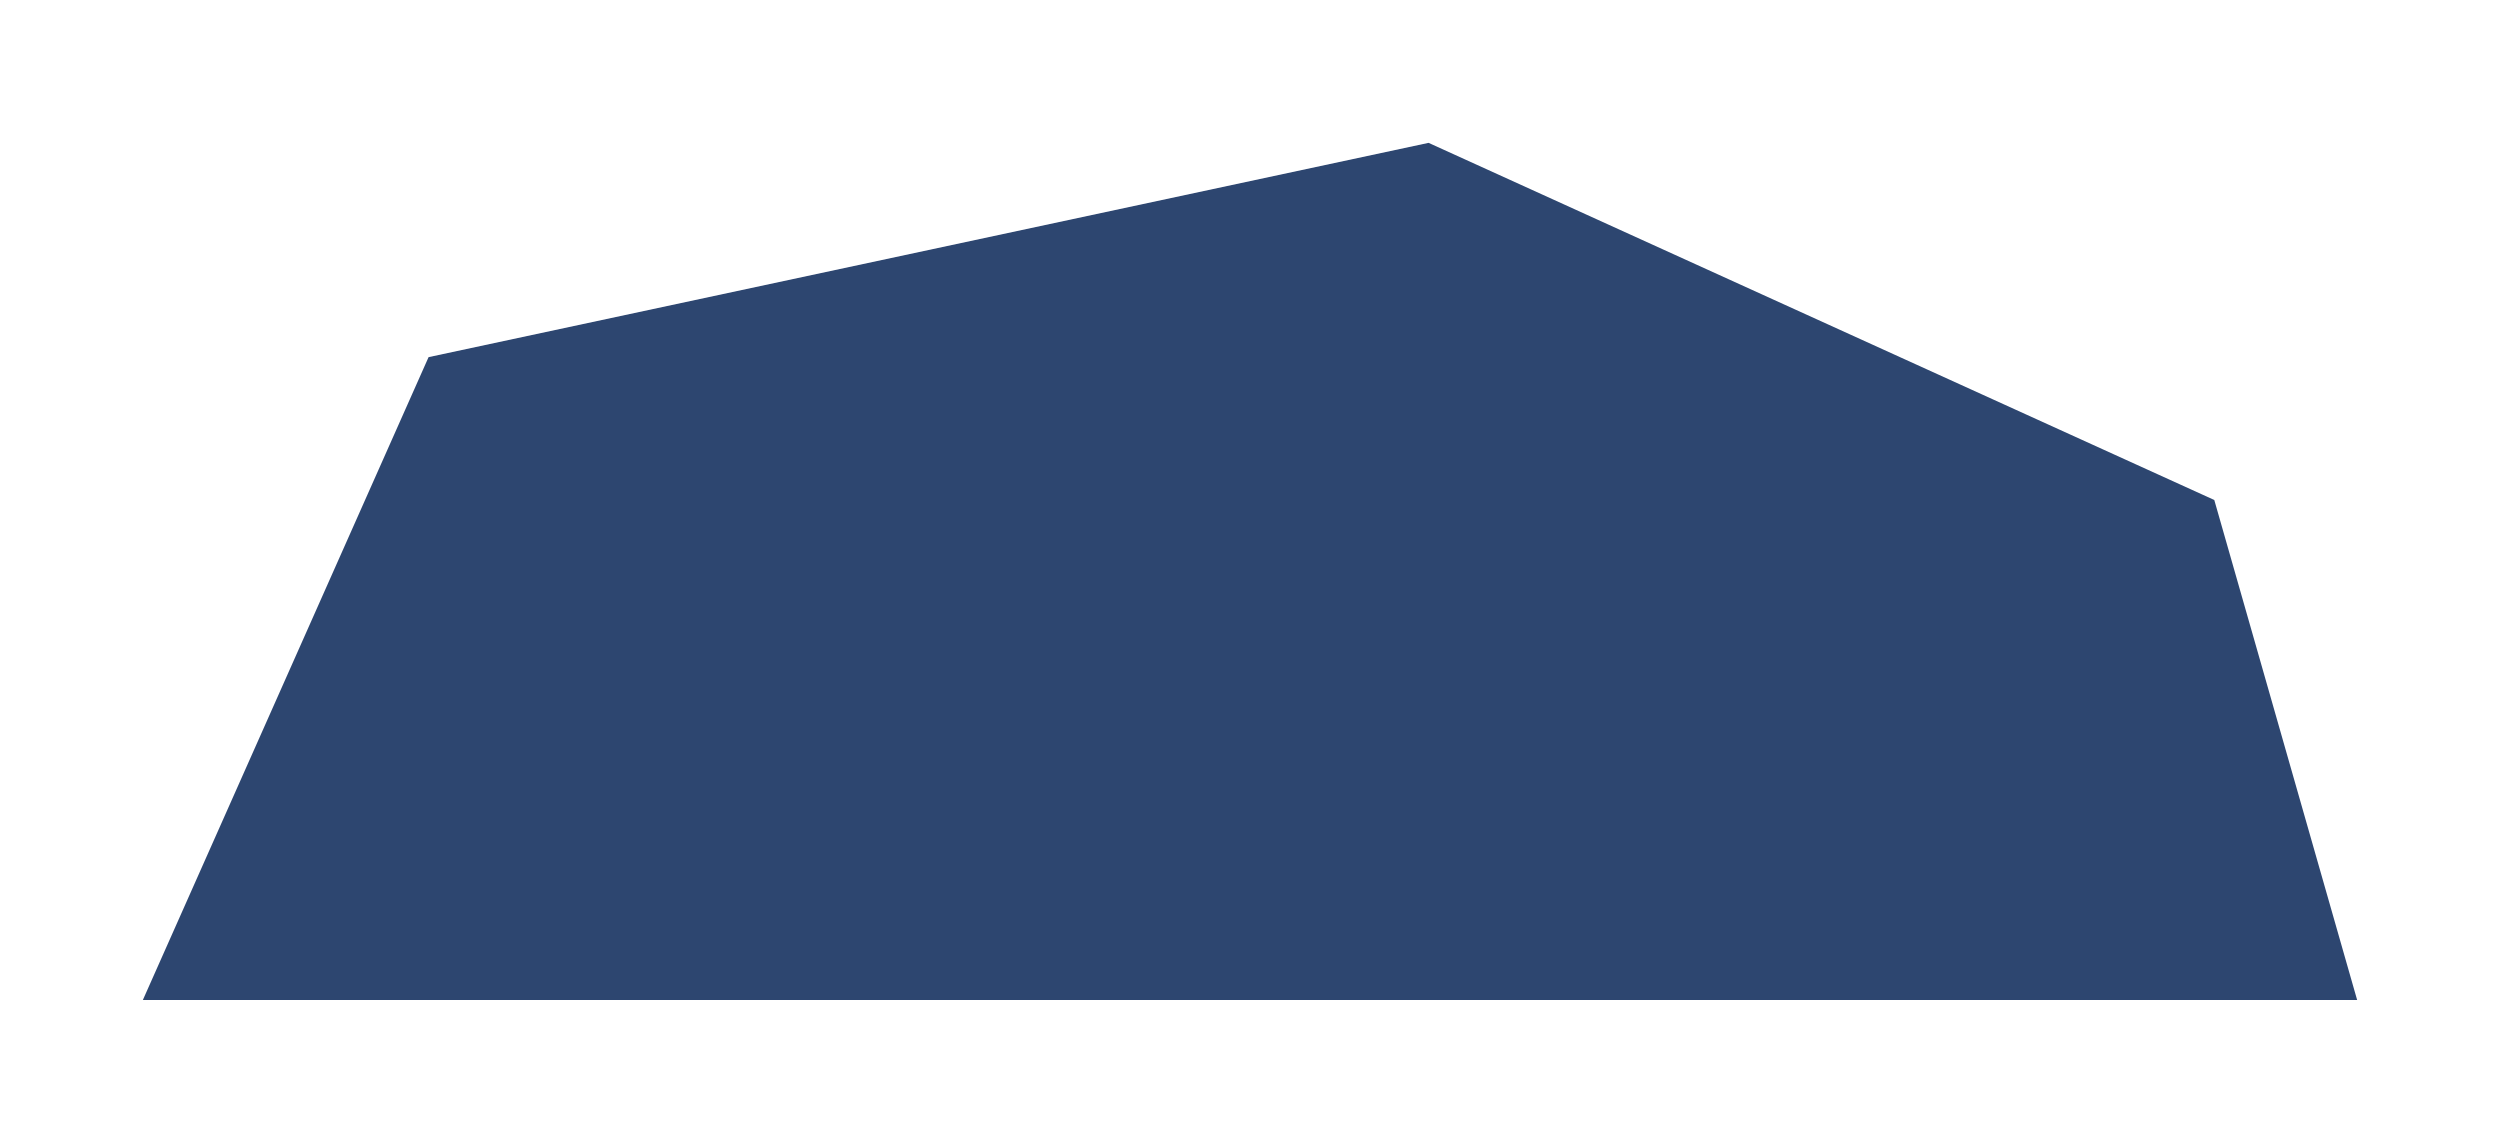
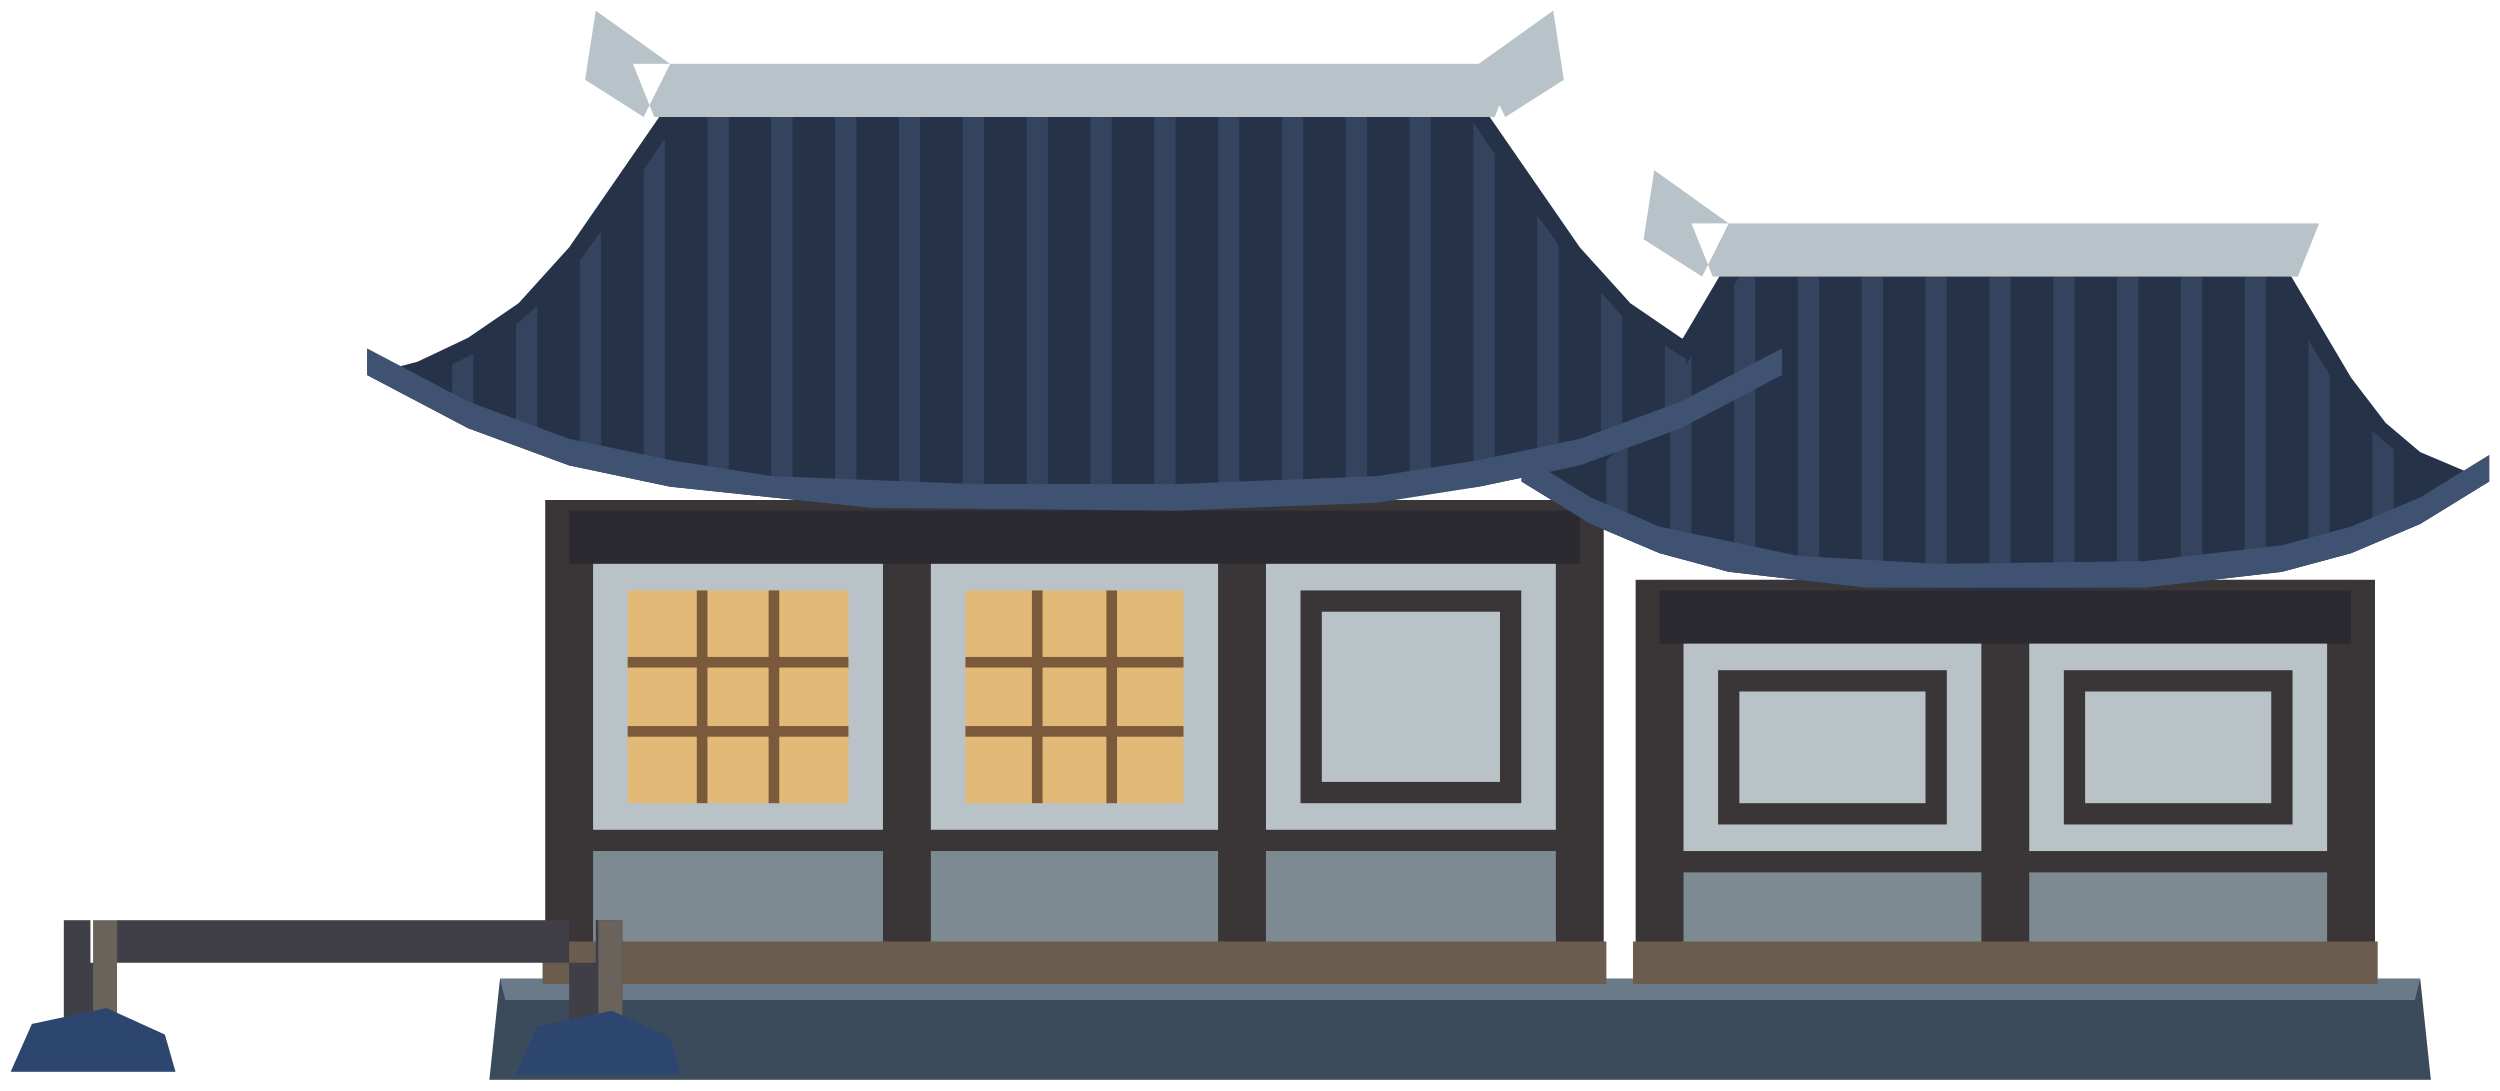
- <svg xmlns="http://www.w3.org/2000/svg" width="70" height="32" viewBox="2536 1980 70 32">
-   <path d="M2560 2002 L2580 2002 L2580 2002 L2560 2002 Z" fill="#403e47" />
-   <path d="M2571 2002 L2580 2002 L2580 2002 L2571 2002 Z" fill="#6a635b" />
-   <path d="M2540 2008 L2548 1990 L2576 1984 L2598 1994 L2602 2008 Z" fill="#2d4670" />
+ <svg xmlns="http://www.w3.org/2000/svg" width="940" height="410" viewBox="2546 1450 940 410">
+   <path d="M2730 1856 L2734 1818 L3166 1818 L3170 1856 Z M3140 1856 L3144 1818 L3456 1818 L3460 1856 Z" fill="#3c4b5c" />
+   <path d="M2734 1818 L3166 1818 L3164 1826 L2736 1826 Z M3144 1818 L3456 1818 L3454 1826 L3146 1826 Z" fill="#6a7a88" />
+   <path d="M2760 1818 L2760 1638 L3140 1638 L3140 1818 Z M3170 1818 L3170 1668 L3430 1668 L3430 1818 Z" fill="#b9c2c6" />
+   <path d="M2760 1818 L2760 1768 L3140 1768 L3140 1818 Z M3170 1818 L3170 1776 L3430 1776 L3430 1818 Z" fill="#7d8a91" />
+   <path d="M2782 1752 L2865 1752 L2865 1672 L2782 1672 Z M2909 1752 L2991 1752 L2991 1672 L2909 1672 Z" fill="#e2b977" />
+   <path d="M2808 1723 L2782 1723 L2782 1727 L2808 1727 L2808 1752 L2812 1752 L2812 1727 L2835 1727 L2835 1752 L2839 1752 L2839 1727 L2865 1727 L2865 1723 L2839 1723 L2839 1701 L2865 1701 L2865 1697 L2839 1697 L2839 1672 L2835 1672 L2835 1697 L2812 1697 L2812 1672 L2808 1672 L2808 1697 L2782 1697 L2782 1701 L2808 1701 Z M2835 1723 L2812 1723 L2812 1701 L2835 1701 Z M2966 1672 L2962 1672 L2962 1697 L2938 1697 L2938 1672 L2934 1672 L2934 1697 L2909 1697 L2909 1701 L2934 1701 L2934 1723 L2909 1723 L2909 1727 L2934 1727 L2934 1752 L2938 1752 L2938 1727 L2962 1727 L2962 1752 L2966 1752 L2966 1727 L2991 1727 L2991 1723 L2966 1723 L2966 1701 L2991 1701 L2991 1697 L2966 1697 Z M2962 1701 L2962 1723 L2938 1723 L2938 1701 Z" fill="#7a5a3a" />
+   <path d="M2751 1638 L2751 1818 L2769 1818 L2769 1770 L2878 1770 L2878 1818 L2896 1818 L2896 1770 L3004 1770 L3004 1818 L3022 1818 L3022 1770 L3131 1770 L3131 1818 L3149 1818 L3149 1638 Z M2769 1654 L2878 1654 L2878 1762 L2769 1762 Z M3004 1654 L3004 1762 L2896 1762 L2896 1654 Z M3131 1654 L3131 1762 L3022 1762 L3022 1654 Z M3035 1672 L3035 1752 L3118 1752 L3118 1672 Z M3043 1680 L3110 1680 L3110 1744 L3043 1744 Z M3439 1668 L3161 1668 L3161 1818 L3179 1818 L3179 1778 L3291 1778 L3291 1818 L3309 1818 L3309 1778 L3421 1778 L3421 1818 L3439 1818 Z M3291 1684 L3291 1770 L3179 1770 L3179 1684 Z M3421 1684 L3421 1770 L3309 1770 L3309 1684 Z M3192 1702 L3192 1760 L3278 1760 L3278 1702 Z M3200 1710 L3270 1710 L3270 1752 L3200 1752 Z M3322 1702 L3322 1760 L3408 1760 L3408 1702 Z M3330 1710 L3400 1710 L3400 1752 L3330 1752 Z" fill="#3a3536" />
+   <path d="M2750 1820 L3150 1820 L3150 1804 L2750 1804 Z M3160 1820 L3440 1820 L3440 1804 L3160 1804 Z" fill="#6b5d4d" />
+   <path d="M2684 1591 L2722 1611 L2760 1625 L2798 1633 L2874 1641 L2950 1642 L3026 1641 L3102 1633 L3140 1625 L3178 1611 L3216 1591 L3197 1586 L3178 1577 L3159 1564 L3140 1543 L3102 1488 L2798 1488 L2760 1543 L2741 1564 L2722 1577 L2703 1586 Z M3118 1631 L3144 1647 L3170 1658 L3196 1665 L3248 1671 L3300 1672 L3352 1671 L3404 1665 L3430 1658 L3456 1647 L3482 1631 L3456 1620 L3443 1609 L3430 1592 L3404 1548 L3196 1548 L3170 1592 L3157 1609 L3144 1620 Z" fill="#253247" />
+   <path d="M2760 1642 L3140 1642 L3140 1662 L2760 1662 Z M3170 1672 L3430 1672 L3430 1692 L3170 1692 Z" fill="#2a2a30" />
+   <path d="M2716 1601 L2724 1605 L2724 1583 L2716 1587 Z M2740 1611 L2748 1614 L2748 1565 L2740 1572 Z M2772 1537 L2764 1548 L2764 1619 L2772 1621 Z M2796 1502 L2788 1514 L2788 1625 L2796 1627 Z M2812 1629 L2820 1630 L2820 1494 L2812 1494 Z M2844 1494 L2836 1494 L2836 1633 L2844 1633 Z M2868 1494 L2860 1494 L2860 1634 L2868 1635 Z M2884 1635 L2892 1635 L2892 1494 L2884 1494 Z M2916 1494 L2908 1494 L2908 1636 L2916 1636 Z M2940 1494 L2932 1494 L2932 1636 L2940 1636 Z M2956 1636 L2964 1636 L2964 1494 L2956 1494 Z M2980 1636 L2988 1636 L2988 1494 L2980 1494 Z M3004 1636 L3012 1635 L3012 1494 L3004 1494 Z M3036 1494 L3028 1494 L3028 1635 L3036 1634 Z M3060 1494 L3052 1494 L3052 1633 L3060 1633 Z M3076 1631 L3084 1630 L3084 1494 L3076 1494 Z M3108 1508 L3100 1496 L3100 1628 L3108 1626 Z M3132 1542 L3124 1531 L3124 1622 L3132 1620 Z M3148 1615 L3156 1612 L3156 1569 L3148 1560 Z M3180 1585 L3172 1580 L3172 1607 L3180 1603 Z M3150 1643 L3158 1647 L3158 1616 L3150 1623 Z M3174 1653 L3182 1655 L3182 1584 L3174 1597 Z M3198 1659 L3206 1661 L3206 1554 L3200 1554 L3198 1557 Z M3222 1663 L3230 1664 L3230 1554 L3222 1554 Z M3246 1665 L3254 1665 L3254 1554 L3246 1554 Z M3270 1666 L3278 1666 L3278 1554 L3270 1554 Z M3294 1666 L3302 1666 L3302 1554 L3294 1554 Z M3318 1666 L3326 1666 L3326 1554 L3318 1554 Z M3342 1666 L3350 1665 L3350 1554 L3342 1554 Z M3366 1664 L3374 1664 L3374 1554 L3366 1554 Z M3390 1661 L3398 1660 L3398 1554 L3390 1554 Z M3414 1656 L3422 1654 L3422 1591 L3414 1578 Z M3438 1648 L3446 1645 L3446 1619 L3438 1612 Z" fill="#34445e" />
+   <path d="M2684 1591 L2722 1611 L2760 1625 L2798 1633 L2874 1641 L2988 1642 L3064 1639 L3102 1633 L3140 1625 L3178 1611 L3216 1591 L3216 1581 L3178 1601 L3140 1615 L3102 1623 L3064 1629 L2988 1632 L2912 1632 L2836 1629 L2798 1623 L2760 1615 L2722 1601 L2684 1581 Z M3118 1631 L3144 1647 L3170 1658 L3196 1665 L3248 1671 L3352 1671 L3404 1665 L3430 1658 L3456 1647 L3482 1631 L3482 1621 L3456 1637 L3430 1648 L3404 1655 L3352 1661 L3274 1662 L3222 1659 L3170 1648 L3144 1637 L3118 1621 Z" fill="#3f5272" />
+   <path d="M2784 1474 L3116 1474 L3108 1494 L2792 1494 Z M2798 1474 L2770 1454 L2766 1480 L2788 1494 Z M3102 1474 L3130 1454 L3134 1480 L3112 1494 Z M3182 1534 L3418 1534 L3410 1554 L3190 1554 Z M3196 1534 L3168 1514 L3164 1540 L3186 1554 Z" fill="#b8c3c9" />
+   <path d="M2570 1796 L2590 1796 L2590 1847 L2570 1847 Z M2760 1796 L2780 1796 L2780 1848 L2760 1848 Z M2580 1812 L2770 1812 L2770 1796 L2580 1796 Z" fill="#403e47" />
+   <path d="M2581 1796 L2590 1796 L2590 1847 L2581 1847 Z M2771 1796 L2780 1796 L2780 1848 L2771 1848 Z" fill="#6a635b" />
+   <path d="M2550 1853 L2558 1835 L2586 1829 L2608 1839 L2612 1853 Z M2740 1854 L2748 1836 L2776 1830 L2798 1840 L2802 1854 Z" fill="#2d4670" />
</svg>
